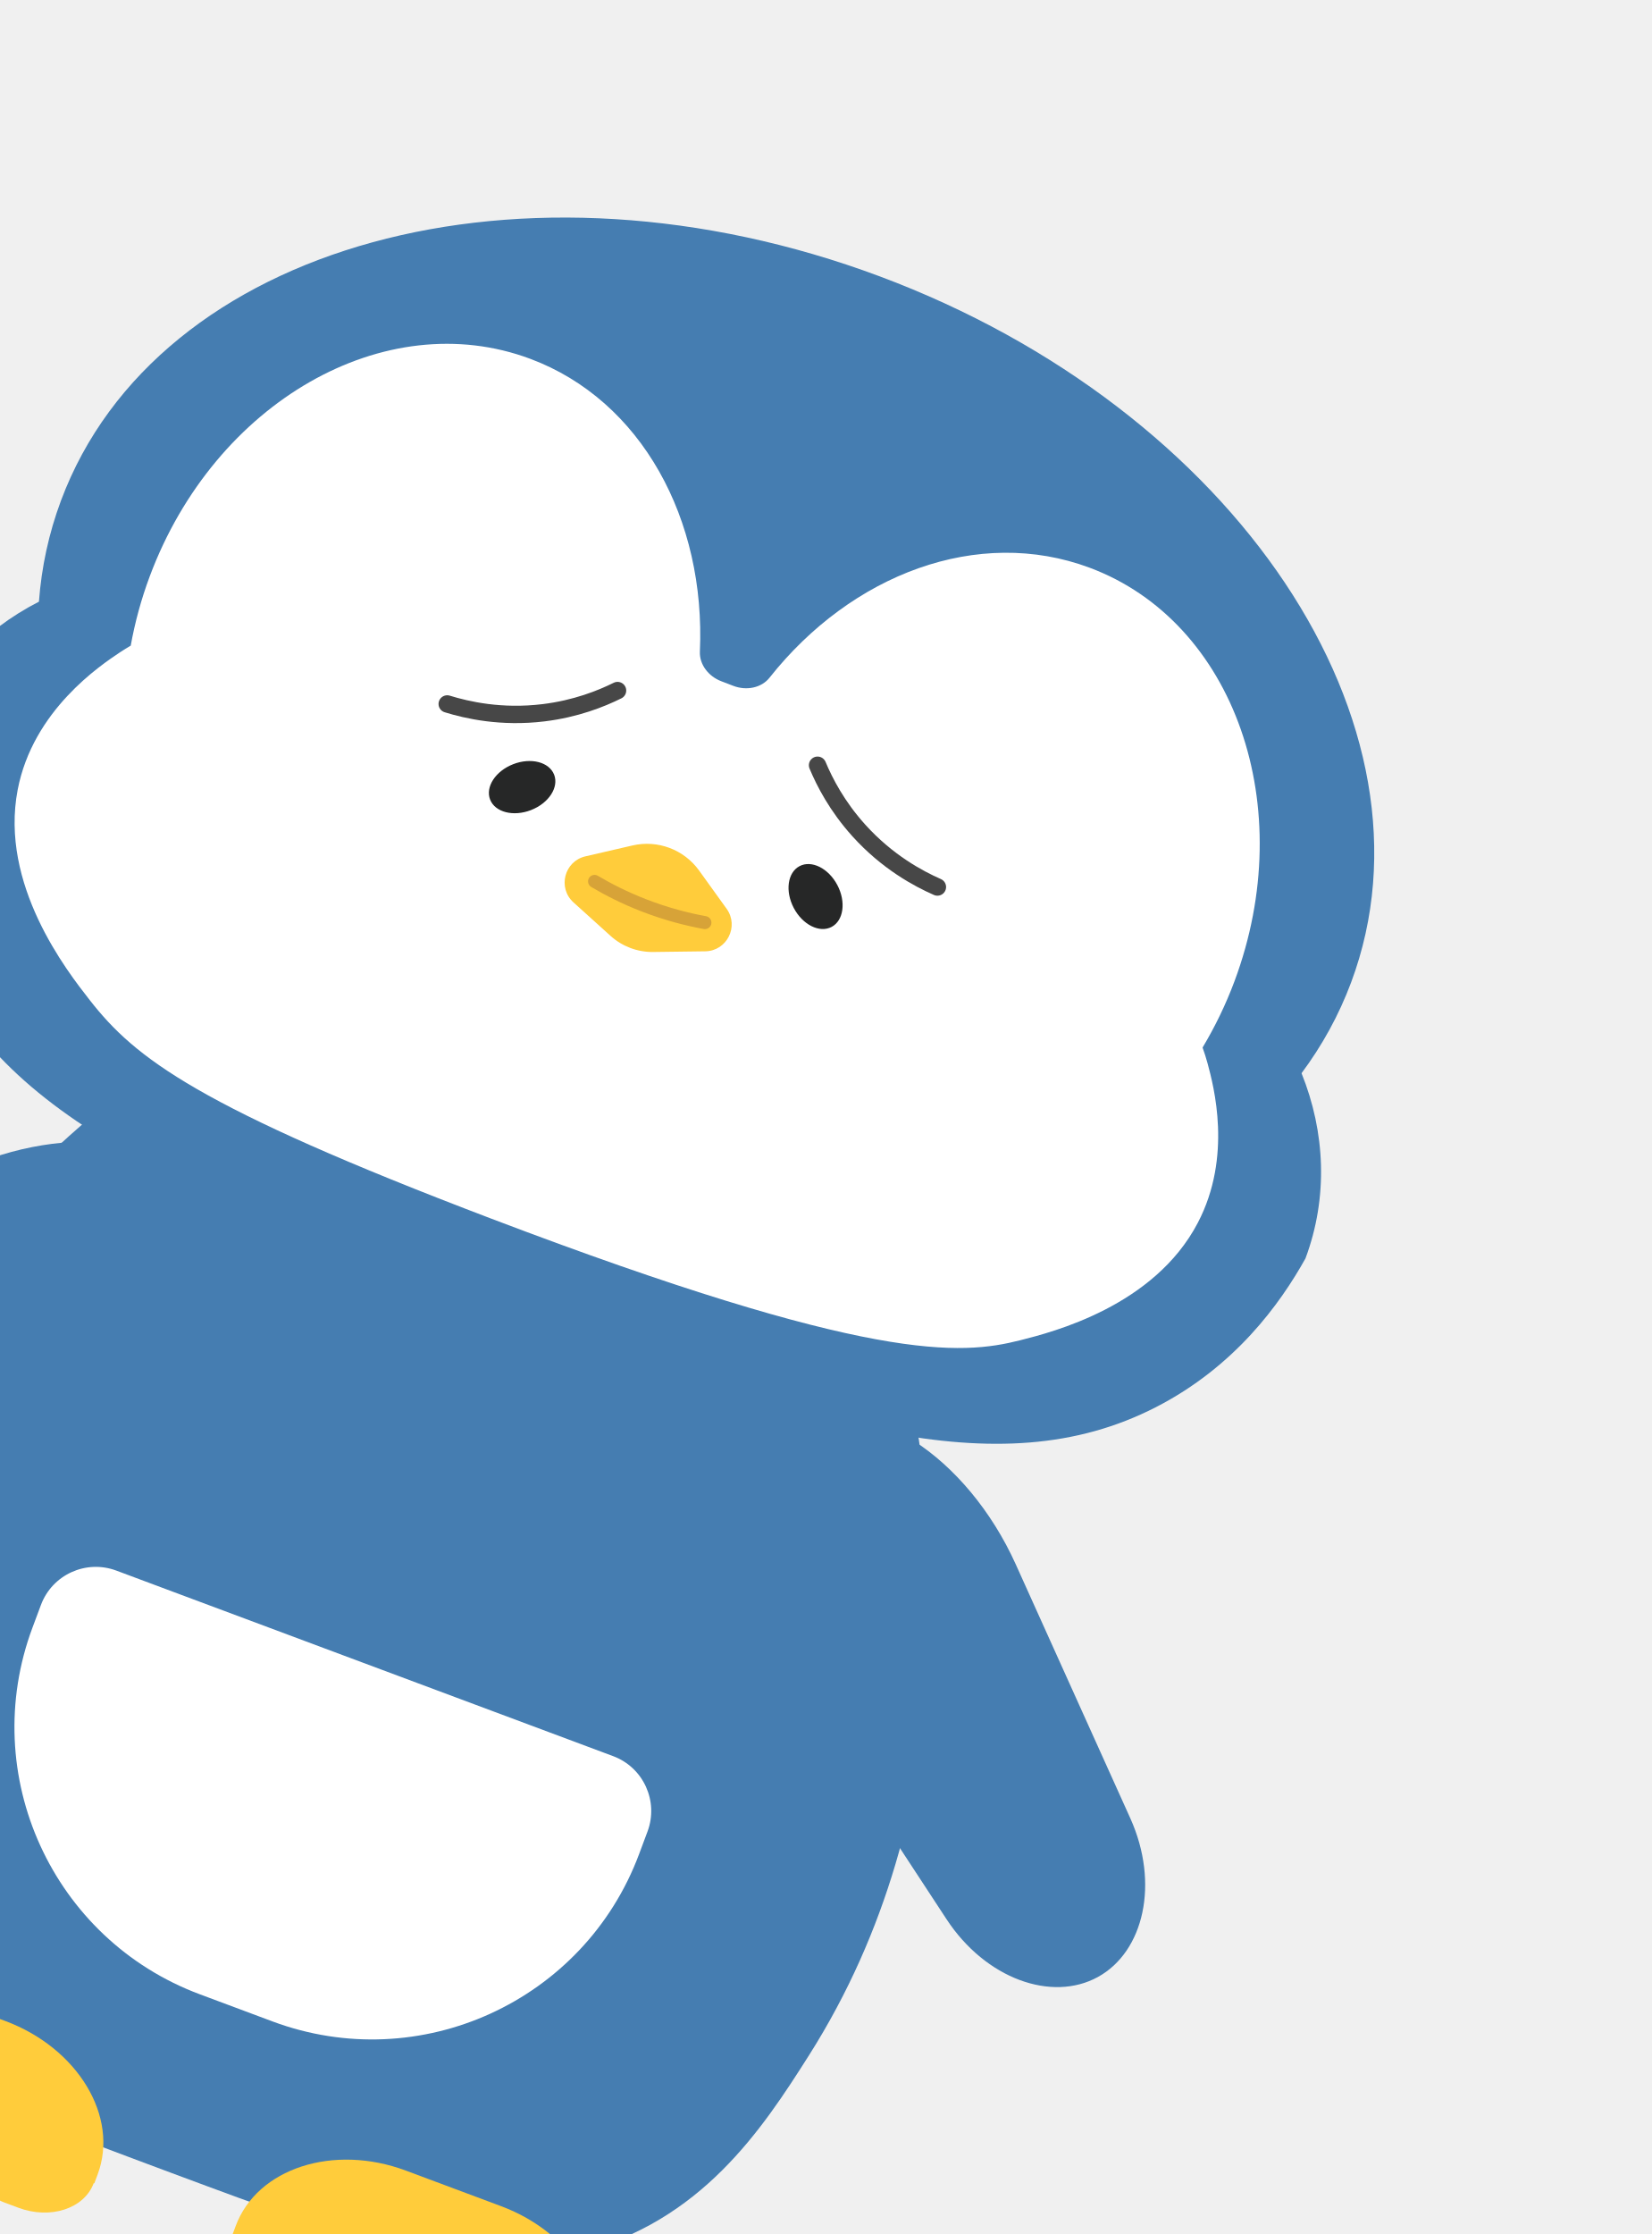
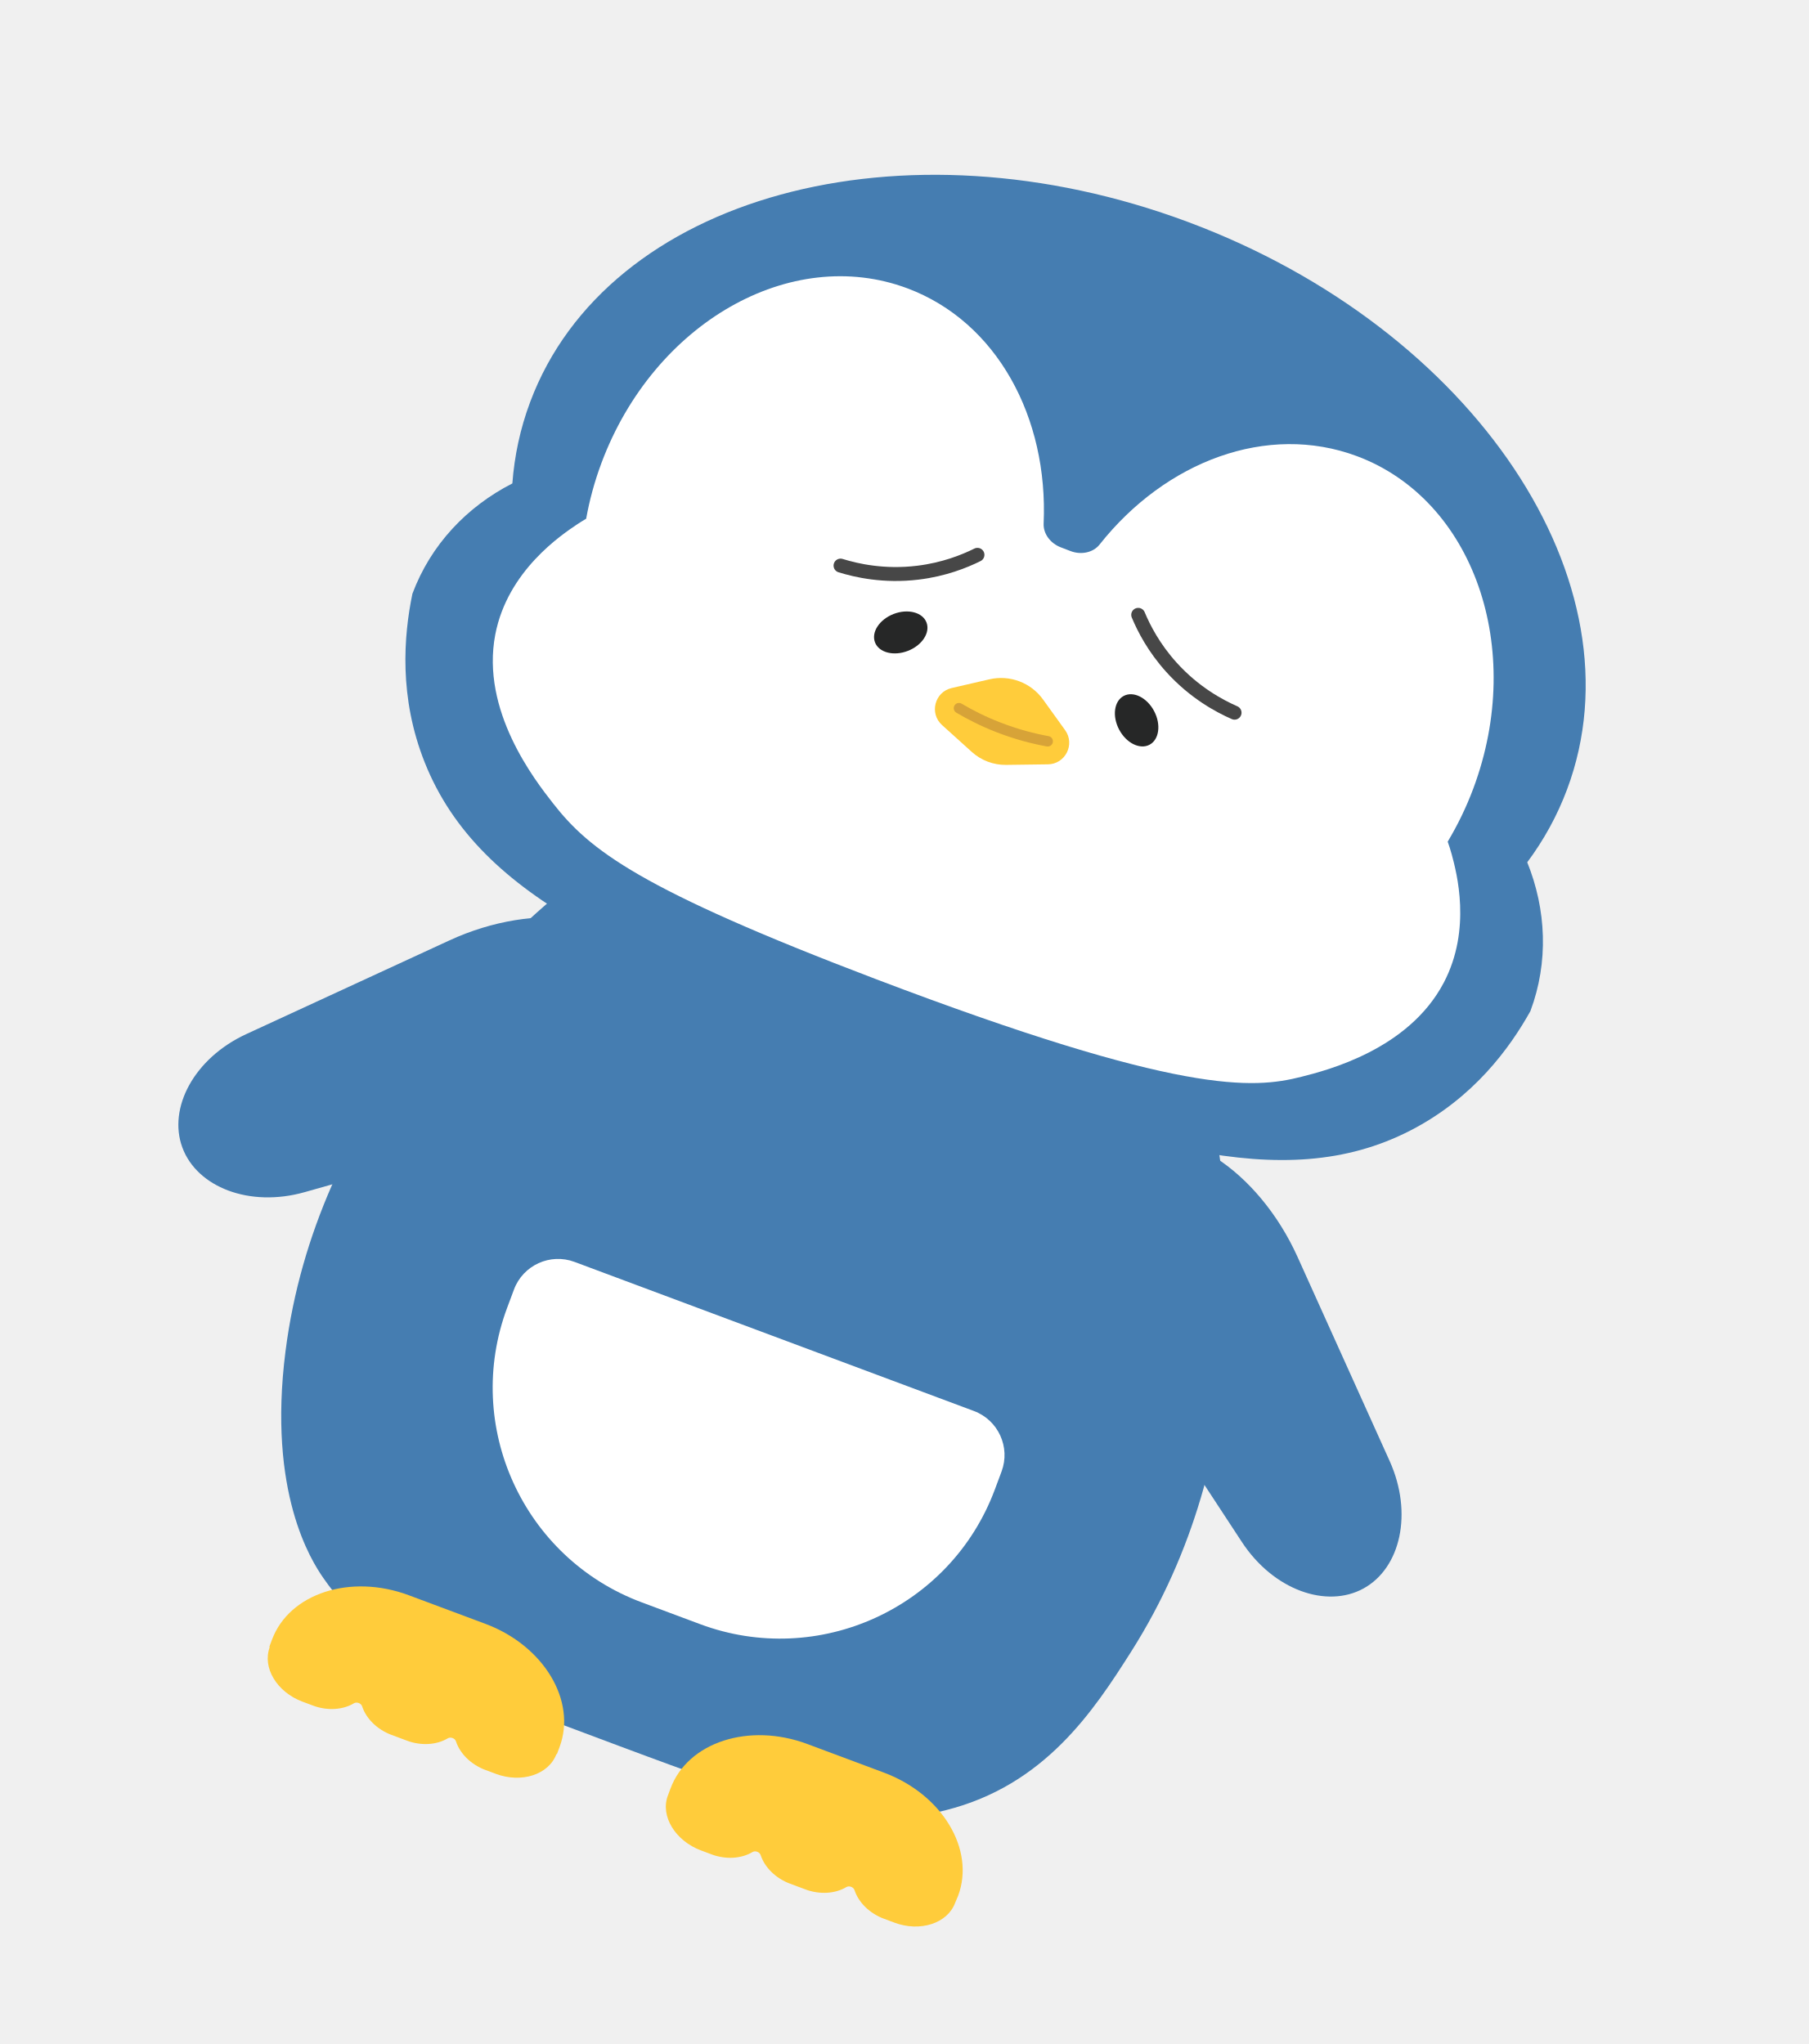
- <svg xmlns="http://www.w3.org/2000/svg" width="309" height="418" viewBox="0 0 309 418" fill="none">
+ <svg xmlns="http://www.w3.org/2000/svg" width="421" height="476" viewBox="0 0 421 476" fill="none">
  <g clip-path="url(#clip0_887_6717)">
-     <path d="M108.165 421.565C87.116 426.854 67.665 419.838 32.179 406.611C-4.387 392.98 -24.204 385.596 -36.737 367.457C-39.496 363.461 -49.729 347.623 -45.53 314.685C-38.417 258.823 1.661 220.846 24.837 202.56L169.738 256.667C175.471 285.074 180.991 337.84 151.394 384.563C142.591 398.451 131.234 415.76 108.167 421.558L108.165 421.565Z" fill="#457DB1" />
-     <path d="M40.606 226.529C45.78 240.526 30.335 257.416 9.092 263.43L-41.061 277.621C-53.919 281.26 -66.136 276.458 -69.544 267.232C-72.953 258.007 -66.79 246.416 -54.662 240.816L-7.332 218.982C12.717 209.735 35.432 212.533 40.608 226.523L40.606 226.529Z" fill="#457DB1" />
-     <path d="M148.935 266.98C135.854 274.16 136.449 297.04 148.55 315.505L177.128 359.094C184.455 370.27 196.828 374.65 205.449 369.917C214.071 365.183 217.012 352.39 211.523 340.212L190.087 292.7C181.006 272.575 162.017 259.801 148.938 266.974L148.935 266.98Z" fill="#457DB1" />
-     <path d="M243.567 200.806C247.417 195.639 250.548 189.97 252.848 183.813C270.794 135.752 231.299 76.603 164.625 51.706C97.951 26.81 29.361 45.6 11.415 93.661C9.116 99.818 7.765 106.151 7.286 112.578C-3.273 117.981 -11.705 126.812 -15.984 138.27C-18.022 148.125 -19.166 162.387 -13.103 177.591C-0.166 209.996 36.507 224.046 94.583 245.4C151.434 266.303 186.439 278.638 216.355 263.272C231.103 255.692 239.548 243.986 244.303 235.462C248.584 223.998 248.001 211.808 243.567 200.806Z" fill="#457DB1" />
-     <path d="M225.988 198.981C225.723 197.992 225.398 196.995 225.047 196.005C227.351 192.157 229.367 188.024 231.012 183.62C243.187 151.013 231.059 116.361 203.913 106.225C183.034 98.429 159.359 107.414 143.999 126.814C142.518 128.685 139.718 129.296 137.21 128.321C136.478 128.04 135.74 127.757 135.008 127.476C132.53 126.543 130.873 124.282 130.975 121.935C132.087 97.223 120.092 74.926 99.22 67.132C72.074 56.996 40.203 75.217 28.027 107.824C26.418 112.133 25.244 116.48 24.465 120.804C23.809 121.194 23.159 121.586 22.531 122.002C18.757 124.519 6.17 132.906 3.311 147.759C-0.102 165.526 12.499 181.637 16.814 187.151C25.296 197.992 36.866 207.075 91.882 227.998C163.031 255.053 179.783 253.596 190.963 250.763C196.967 249.241 215.972 244.428 224.152 228.805C230.66 216.375 227.123 203.199 225.988 198.981Z" fill="white" />
-     <path d="M131.965 177.996L122.252 178.125C119.294 178.167 116.437 177.085 114.249 175.106L107.323 168.849C104.312 166.13 105.6 161.144 109.558 160.229L118.357 158.195C123.085 157.103 128.008 158.957 130.836 162.893L135.981 170.041C138.349 173.342 136.028 177.942 131.971 177.999L131.965 177.996Z" fill="#FFCC3B" />
-     <path d="M155.622 173.435C157.873 172.248 158.355 168.741 156.699 165.601C155.043 162.461 151.876 160.877 149.625 162.064C147.375 163.251 146.893 166.758 148.549 169.898C150.205 173.038 153.372 174.621 155.622 173.435Z" fill="#262727" />
-     <path d="M99.379 151.571C102.687 150.285 104.622 147.32 103.7 144.949C102.778 142.578 99.349 141.698 96.04 142.984C92.731 144.27 90.796 147.235 91.718 149.607C92.64 151.978 96.07 152.858 99.379 151.571Z" fill="#262727" />
-     <path d="M111.263 164.915C113.794 166.411 116.867 167.992 120.465 169.389C124.733 171.045 128.64 172.031 131.917 172.628" stroke="#D7A338" stroke-width="2.433" stroke-miterlimit="10" stroke-linecap="round" />
-     <path d="M152.995 143.182C154.323 146.366 156.656 150.884 160.726 155.392C166.073 161.315 171.899 164.42 175.425 165.969" stroke="#474747" stroke-width="3.248" stroke-miterlimit="10" stroke-linecap="round" />
-     <path d="M115.567 129.207C112.477 130.74 107.755 132.624 101.725 133.361C93.805 134.33 87.371 132.856 83.692 131.715" stroke="#474747" stroke-width="3.248" stroke-miterlimit="10" stroke-linecap="round" />
-     <path d="M93.782 412.795L75.955 406.138C62.389 401.072 48.139 405.702 44.114 416.48L43.482 418.172C41.695 422.957 45.235 428.7 51.257 430.948L53.602 431.824C57.075 433.121 60.657 432.817 63.2 431.296C63.847 430.911 64.853 431.286 65.09 432.002C66.013 434.817 68.52 437.395 71.993 438.691L75.452 439.983C78.925 441.28 82.508 440.976 85.051 439.455C85.698 439.07 86.704 439.446 86.94 440.161C87.864 442.976 90.371 445.554 93.844 446.851L96.189 447.726C102.21 449.975 108.575 447.93 110.362 443.145L111.066 441.48C115.091 430.702 107.355 417.863 93.796 412.8L93.782 412.795Z" fill="#FFCC3B" />
-     <path d="M0.996 378.148L-16.831 371.491C-30.397 366.426 -44.648 371.055 -48.672 381.833L-49.304 383.525L-49.196 383.566C-50.982 388.35 -47.551 394.053 -41.529 396.302L-39.185 397.177C-35.712 398.474 -32.129 398.17 -29.586 396.649C-28.939 396.264 -27.933 396.639 -27.697 397.355C-26.773 400.17 -24.266 402.748 -20.793 404.045L-17.334 405.336C-13.861 406.633 -10.278 406.329 -7.735 404.809C-7.088 404.423 -6.082 404.799 -5.846 405.514C-4.922 408.329 -2.415 410.907 1.058 412.204L3.402 413.079C9.424 415.328 15.753 413.27 17.54 408.485L17.648 408.526L18.28 406.834C22.305 396.055 14.569 383.216 1.01 378.153L0.996 378.148Z" fill="#FFCC3B" />
-     <path d="M21.764 293.87L114.747 328.591C120.408 330.705 123.292 337.024 121.178 342.685L119.597 346.919C109.301 374.49 78.555 388.516 50.981 378.22L37.388 373.145C9.815 362.848 -4.214 332.103 6.081 304.532L7.662 300.298C9.776 294.637 16.095 291.754 21.757 293.868L21.764 293.87Z" fill="white" />
+     <path d="M220.165 421.565C199.116 426.854 179.665 419.838 144.179 406.611C107.613 392.98 87.796 385.596 75.263 367.457C72.504 363.461 62.271 347.623 66.47 314.685C73.583 258.823 113.661 220.846 136.837 202.56L281.738 256.667C287.471 285.074 292.991 337.84 263.394 384.563C254.591 398.451 243.234 415.76 220.167 421.558L220.165 421.565Z" fill="#457DB1" />
+     <path d="M152.606 226.529C157.78 240.526 142.335 257.416 121.092 263.43L70.939 277.621C58.081 281.26 45.864 276.458 42.456 267.232C39.047 258.007 45.21 246.416 57.338 240.816L104.668 218.982C124.717 209.735 147.432 212.533 152.608 226.523L152.606 226.529Z" fill="#457DB1" />
+     <path d="M260.935 266.98C247.854 274.16 248.449 297.04 260.55 315.505L289.128 359.094C296.455 370.27 308.828 374.65 317.449 369.917C326.071 365.183 329.012 352.39 323.523 340.212L302.087 292.7C293.006 272.575 274.017 259.801 260.938 266.974L260.935 266.98Z" fill="#457DB1" />
+     <path d="M355.567 200.806C359.417 195.639 362.548 189.97 364.848 183.813C382.794 135.752 343.299 76.603 276.625 51.706C209.951 26.81 141.361 45.6 123.415 93.661C121.116 99.818 119.765 106.151 119.286 112.578C108.727 117.981 100.295 126.812 96.016 138.27C93.978 148.125 92.834 162.387 98.897 177.591C111.834 209.996 148.507 224.046 206.583 245.4C263.434 266.303 298.439 278.638 328.355 263.272C343.103 255.692 351.548 243.986 356.303 235.462C360.584 223.998 360.001 211.808 355.567 200.806Z" fill="#457DB1" />
+     <path d="M337.988 198.981C337.723 197.992 337.398 196.995 337.047 196.005C339.351 192.157 341.367 188.024 343.012 183.62C355.187 151.013 343.059 116.361 315.913 106.225C295.034 98.429 271.359 107.414 255.999 126.814C254.518 128.685 251.718 129.296 249.21 128.321C248.478 128.04 247.74 127.757 247.008 127.476C244.53 126.543 242.873 124.282 242.975 121.935C244.087 97.223 232.092 74.926 211.22 67.132C184.074 56.996 152.203 75.217 140.027 107.824C138.418 112.133 137.244 116.48 136.466 120.804C135.809 121.194 135.159 121.586 134.531 122.002C130.757 124.519 118.17 132.906 115.311 147.759C111.898 165.526 124.499 181.637 128.814 187.151C137.296 197.992 148.866 207.075 203.882 227.998C275.031 255.053 291.783 253.596 302.963 250.763C308.967 249.241 327.972 244.428 336.152 228.805C342.66 216.375 339.123 203.199 337.988 198.981Z" fill="white" />
+     <path d="M243.965 177.996L234.252 178.125C231.294 178.167 228.437 177.085 226.249 175.106L219.323 168.849C216.312 166.13 217.6 161.144 221.558 160.229L230.357 158.195C235.085 157.103 240.008 158.957 242.836 162.893L247.981 170.041C250.349 173.342 248.028 177.942 243.971 177.999L243.965 177.996Z" fill="#FFCC3B" />
+     <path d="M267.622 173.435C269.873 172.248 270.355 168.741 268.699 165.601C267.043 162.461 263.876 160.877 261.625 162.064C259.375 163.251 258.893 166.758 260.549 169.898C262.205 173.038 265.372 174.621 267.622 173.435Z" fill="#262727" />
+     <path d="M211.379 151.571C214.687 150.285 216.622 147.32 215.7 144.949C214.778 142.578 211.349 141.698 208.04 142.984C204.731 144.27 202.796 147.235 203.718 149.607C204.64 151.978 208.07 152.858 211.379 151.571Z" fill="#262727" />
+     <path d="M223.263 164.915C225.794 166.411 228.867 167.992 232.465 169.389C236.733 171.045 240.64 172.031 243.917 172.628" stroke="#D7A338" stroke-width="2.433" stroke-miterlimit="10" stroke-linecap="round" />
+     <path d="M264.995 143.182C266.323 146.366 268.656 150.884 272.726 155.392C278.073 161.315 283.899 164.42 287.425 165.969" stroke="#474747" stroke-width="3.248" stroke-miterlimit="10" stroke-linecap="round" />
+     <path d="M227.567 129.207C224.477 130.74 219.755 132.624 213.725 133.361C205.805 134.33 199.37 132.856 195.692 131.715" stroke="#474747" stroke-width="3.248" stroke-miterlimit="10" stroke-linecap="round" />
+     <path d="M205.783 412.795L187.955 406.138C174.389 401.072 160.139 405.702 156.114 416.48L155.482 418.172C153.695 422.957 157.235 428.7 163.257 430.948L165.602 431.824C169.075 433.121 172.657 432.817 175.2 431.296C175.847 430.911 176.853 431.286 177.089 432.002C178.013 434.817 180.52 437.395 183.993 438.691L187.452 439.983C190.925 441.28 194.508 440.976 197.051 439.455C197.698 439.07 198.704 439.446 198.94 440.161C199.864 442.976 202.371 445.554 205.844 446.851L208.189 447.726C214.21 449.975 220.575 447.93 222.362 443.145L223.066 441.48C227.091 430.702 219.355 417.863 205.796 412.8L205.783 412.795Z" fill="#FFCC3B" />
+     <path d="M112.996 378.148L95.169 371.491C81.603 366.426 67.352 371.055 63.328 381.833L62.696 383.525L62.804 383.566C61.018 388.35 64.449 394.053 70.471 396.302L72.815 397.177C76.288 398.474 79.871 398.17 82.414 396.649C83.061 396.264 84.067 396.639 84.303 397.355C85.227 400.17 87.734 402.748 91.207 404.045L94.666 405.336C98.139 406.633 101.722 406.329 104.265 404.809C104.912 404.423 105.918 404.799 106.154 405.514C107.078 408.329 109.585 410.907 113.058 412.204L115.402 413.079C121.424 415.328 127.753 413.27 129.54 408.485L129.648 408.526L130.28 406.834C134.305 396.055 126.569 383.216 113.01 378.153L112.996 378.148Z" fill="#FFCC3B" />
+     <path d="M133.764 293.87L226.747 328.591C232.408 330.705 235.292 337.024 233.178 342.685L231.597 346.919C221.301 374.49 190.555 388.516 162.981 378.22L149.388 373.145C121.815 362.848 107.786 332.103 118.081 304.532L119.662 300.298C121.776 294.637 128.095 291.754 133.757 293.868L133.764 293.87Z" fill="white" />
  </g>
  <defs>
    <clipPath id="clip0_887_6717">
-       <rect width="301.201" height="394.932" fill="white" transform="translate(26.1528) rotate(20.476)" />
+       <rect width="301.201" height="394.932" fill="white" transform="translate(138.153) rotate(20.476)" />
    </clipPath>
  </defs>
</svg>
